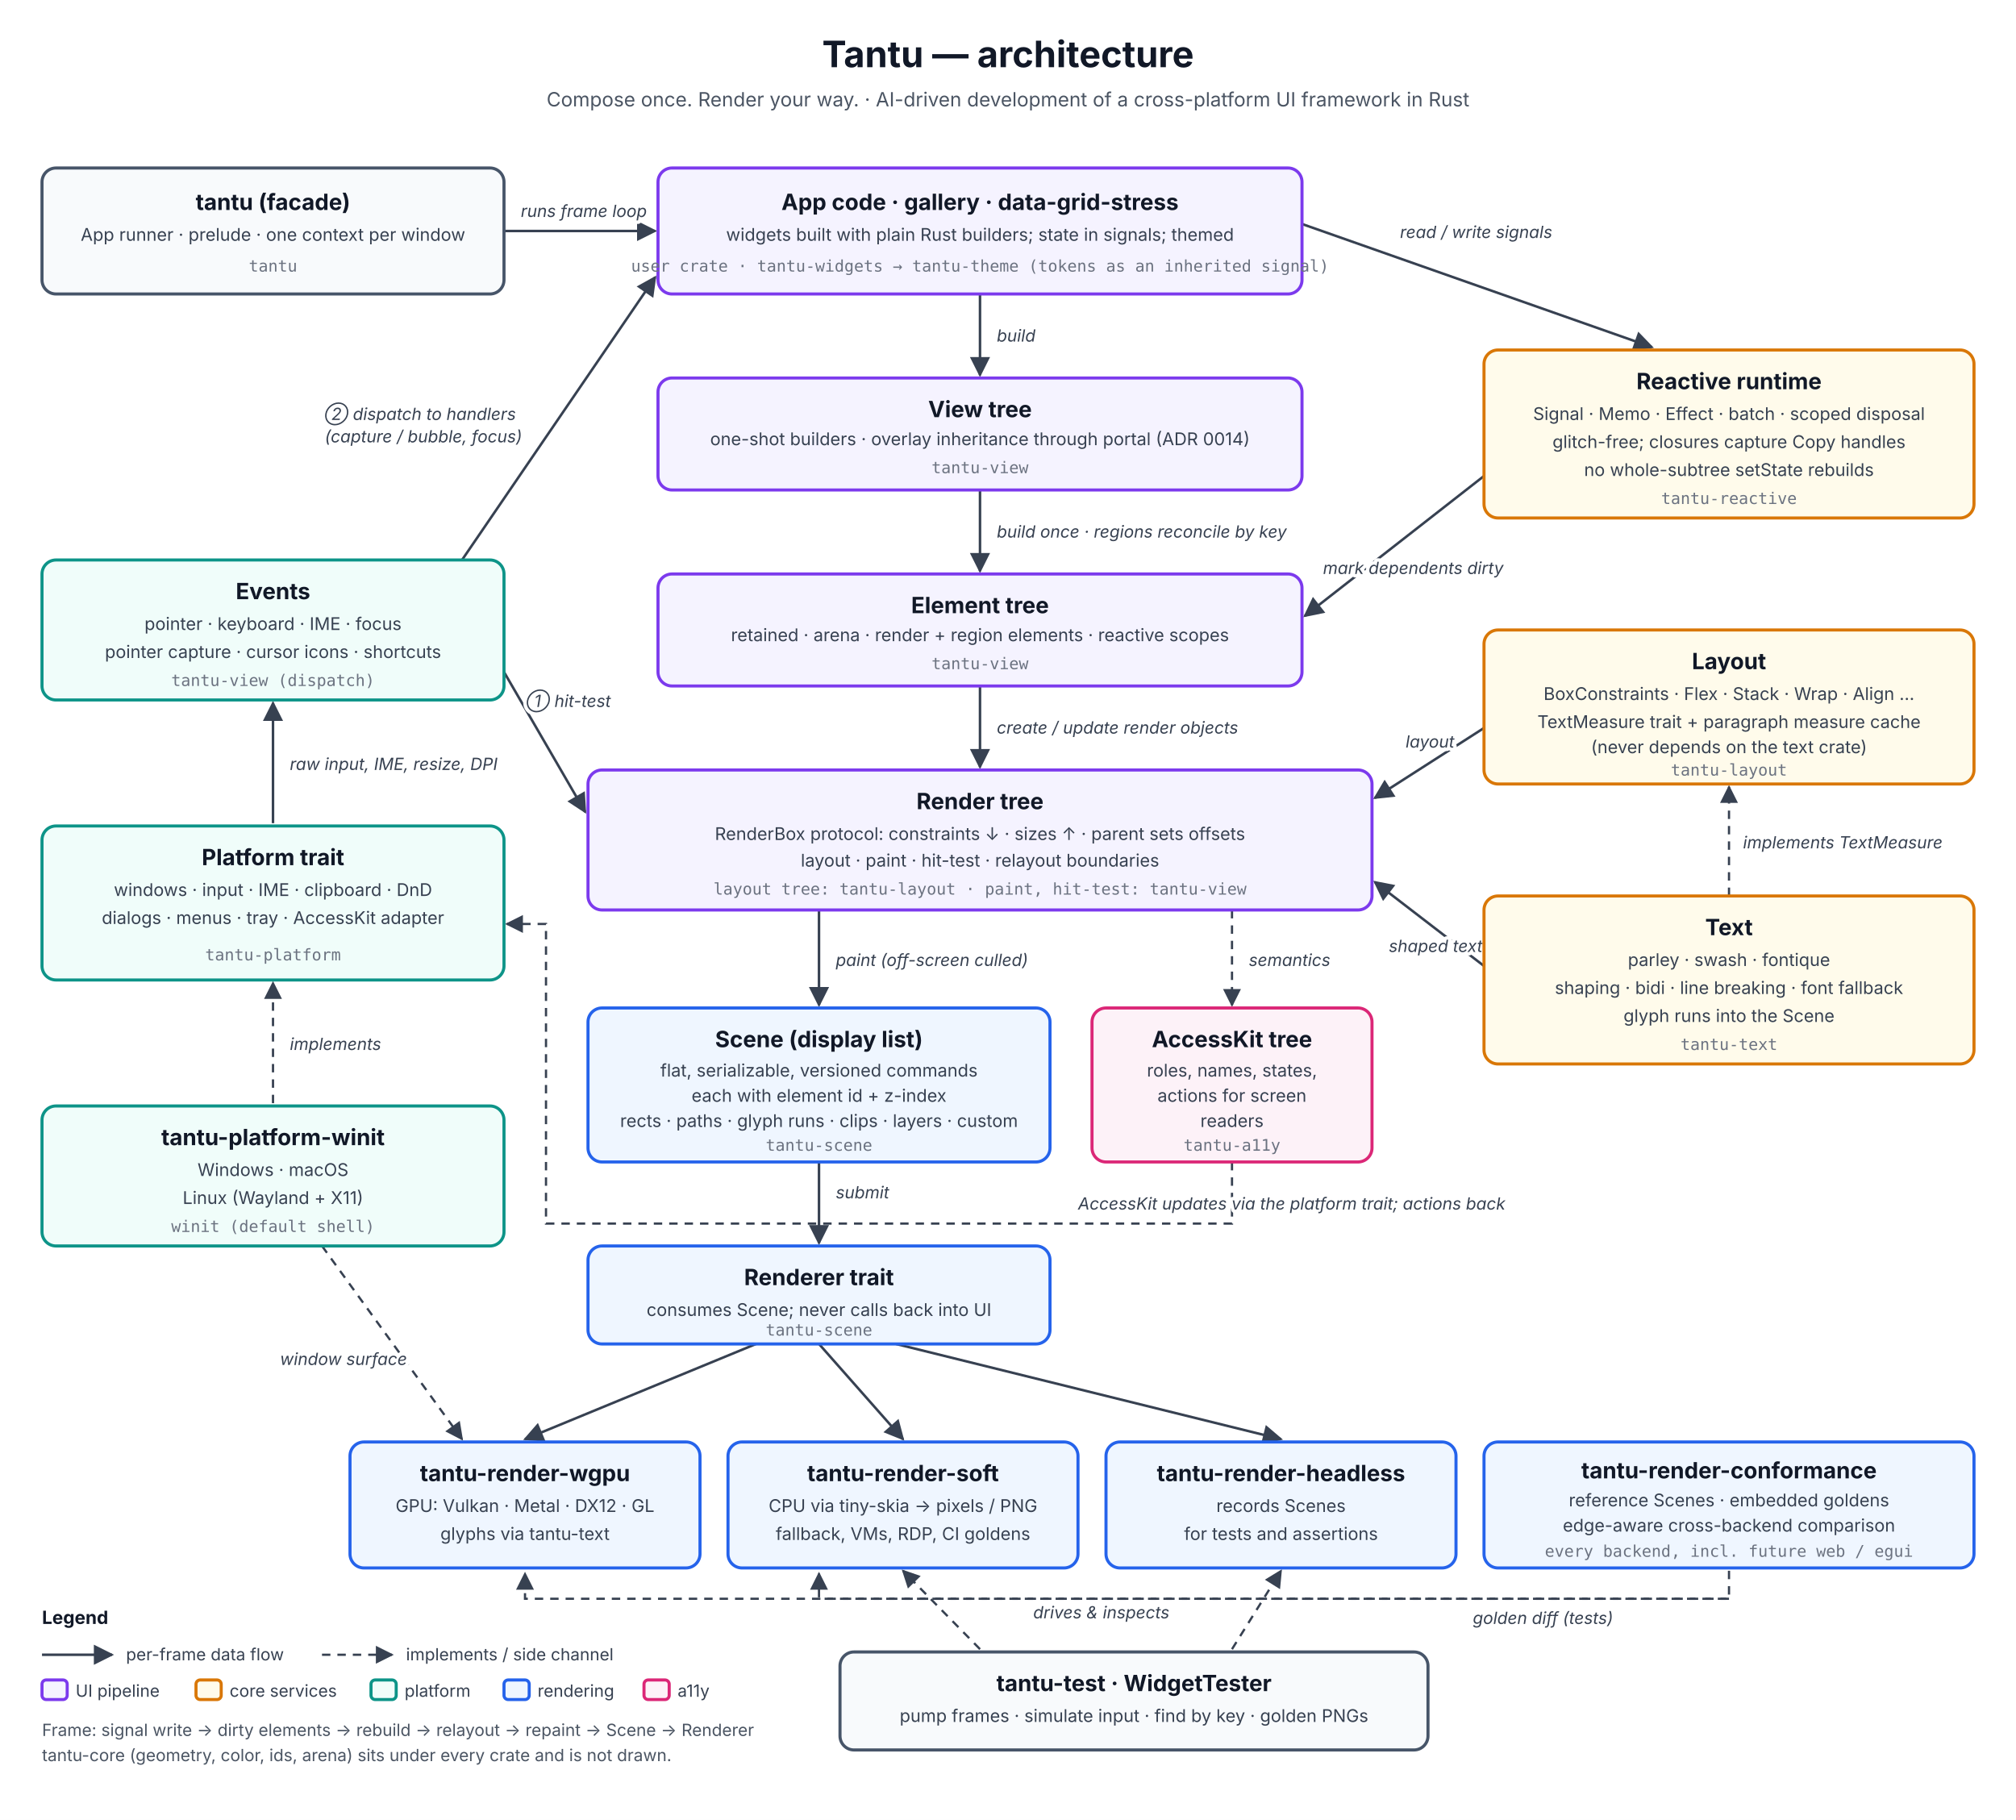
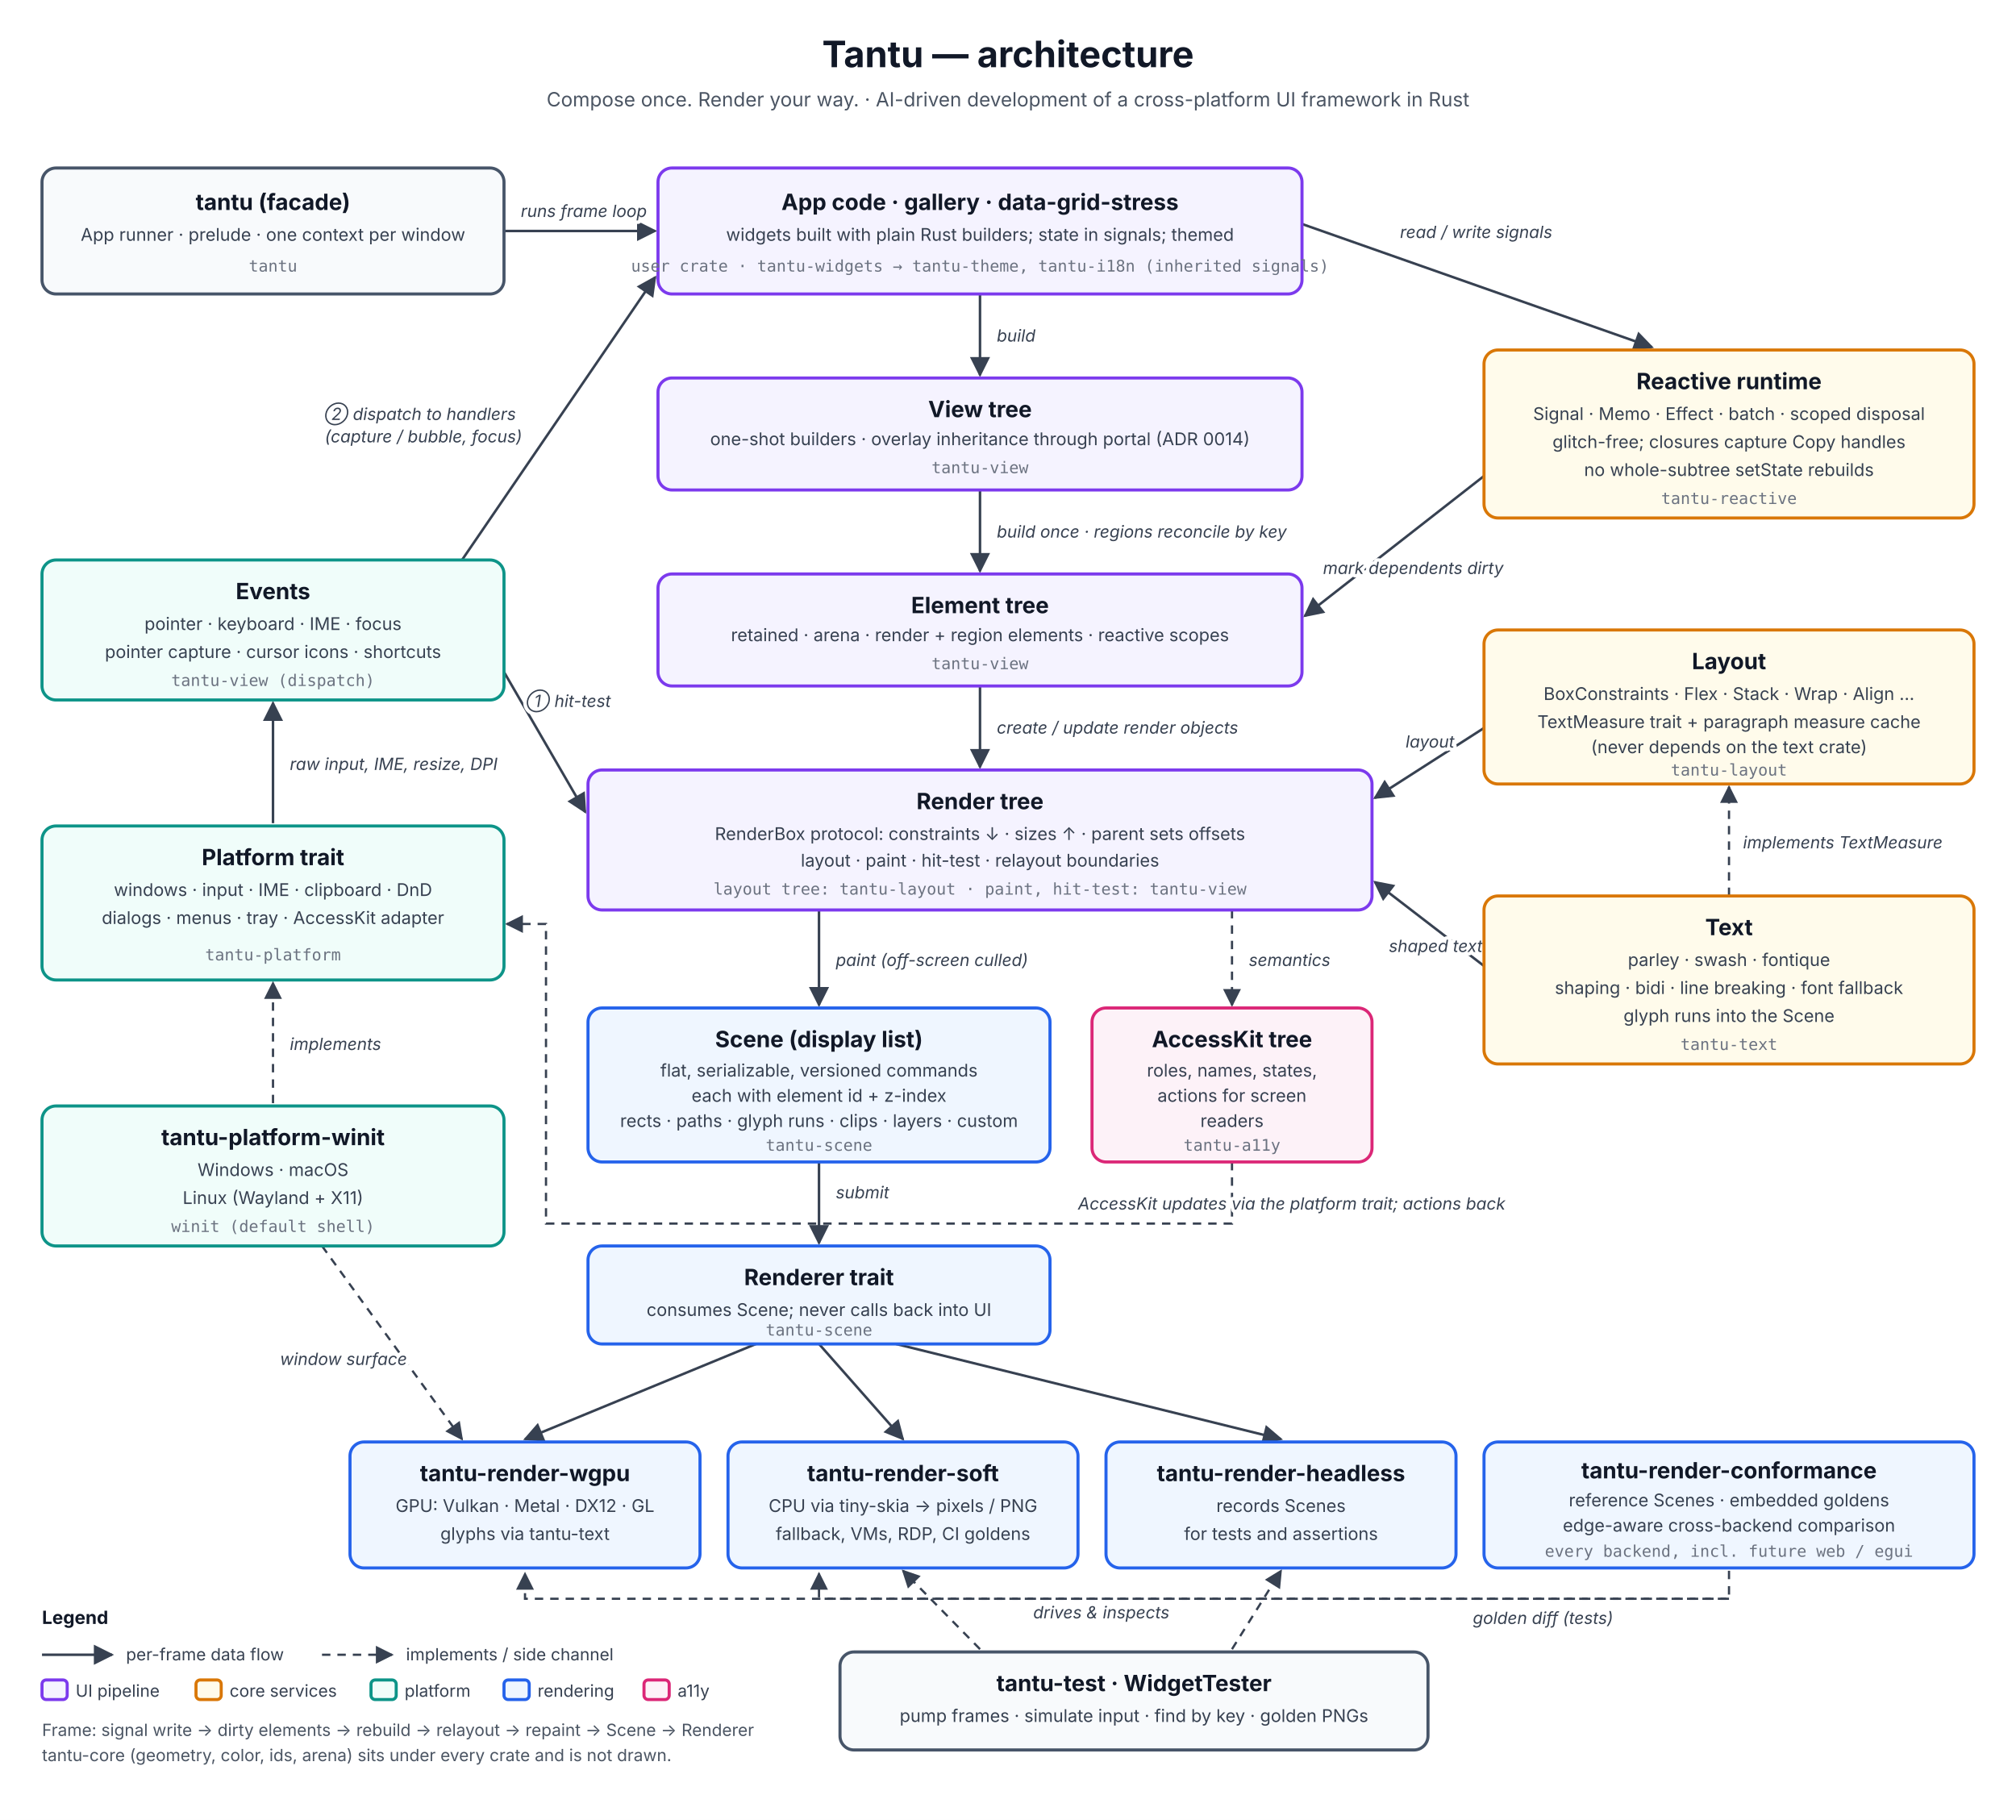
<svg xmlns="http://www.w3.org/2000/svg" width="1440" height="1300" viewBox="0 0 1440 1300" font-family="Inter, 'Segoe UI', Helvetica, Arial, sans-serif">
  <defs>
    <marker id="arrow" viewBox="0 0 10 10" refX="9" refY="5" markerWidth="8" markerHeight="8" orient="auto-start-reverse">
      <path d="M0,0 L10,5 L0,10 z" fill="#374151" />
    </marker>
    <style>
      .t  { font-size: 16px; font-weight: 700; fill: #111827; text-anchor: middle; }
      .b  { font-size: 12.5px; fill: #374151; text-anchor: middle; }
      .c  { font-size: 11.5px; fill: #6b7280; text-anchor: middle; font-family: 'JetBrains Mono', Consolas, monospace; }
      .lbl { font-size: 12px; font-style: italic; fill: #374151; paint-order: stroke; stroke: #ffffff; stroke-width: 5px; stroke-linejoin: round; }
      .edge { stroke: #374151; stroke-width: 1.8; fill: none; marker-end: url(#arrow); }
      .side { stroke: #374151; stroke-width: 1.6; fill: none; stroke-dasharray: 6 5; marker-end: url(#arrow); }
      .pipe { fill: #f5f3ff; stroke: #7c3aed; stroke-width: 2.2; }
      .svc  { fill: #fffbeb; stroke: #d97706; stroke-width: 2.2; }
      .plat { fill: #f0fdfa; stroke: #0d9488; stroke-width: 2.2; }
      .rend { fill: #eff6ff; stroke: #2563eb; stroke-width: 2.2; }
      .a11y { fill: #fdf2f8; stroke: #db2777; stroke-width: 2.2; }
      .tool { fill: #f8fafc; stroke: #475569; stroke-width: 2.2; }
    </style>
  </defs>
  <rect width="1440" height="1300" fill="#ffffff" />
  <text x="720" y="48" style="font-size:26px;font-weight:700;fill:#111827;text-anchor:middle">Tantu — architecture</text>
  <text x="720" y="76" style="font-size:14px;fill:#4b5563;text-anchor:middle">Compose once. Render your way. · AI-driven development of a cross-platform UI framework in Rust</text>
  <path class="edge" d="M700,210 L700,268" />
  <text class="lbl" x="712" y="244">build</text>
  <path class="edge" d="M700,350 L700,408" />
  <text class="lbl" x="712" y="384">build once · regions reconcile by key</text>
  <path class="edge" d="M700,490 L700,548" />
  <text class="lbl" x="712" y="524">create / update render objects</text>
  <path class="edge" d="M585,650 L585,718" />
  <text class="lbl" x="597" y="690">paint (off-screen culled)</text>
  <path class="side" d="M880,650 L880,718" />
  <text class="lbl" x="892" y="690">semantics</text>
  <path class="edge" d="M585,830 L585,888" />
  <text class="lbl" x="597" y="856">submit</text>
  <path class="edge" d="M540,960 L375,1028" />
  <path class="edge" d="M585,960 L645,1028" />
  <path class="edge" d="M640,960 L915,1028" />
  <path class="edge" d="M360,165 L468,165" />
  <text class="lbl" x="372" y="155">runs frame loop</text>
  <path class="edge" d="M930,160 L1180,248" />
  <text class="lbl" x="1000" y="170">read / write signals</text>
  <path class="edge" d="M1060,340 L932,440" />
  <text class="lbl" x="945" y="410">mark dependents dirty</text>
  <path class="edge" d="M1060,520 L982,570" />
  <text class="lbl" x="1004" y="534">layout</text>
  <path class="edge" d="M1060,690 L982,630" />
  <text class="lbl" x="992" y="680">shaped text</text>
  <path class="side" d="M1235,640 L1235,562" />
  <text class="lbl" x="1245" y="606">implements TextMeasure</text>
  <path class="edge" d="M360,480 L418,580" />
  <text class="lbl" x="376" y="505">① hit-test</text>
  <path class="edge" d="M330,400 L468,198" />
  <text class="lbl" x="232" y="300">② dispatch to handlers</text>
  <text class="lbl" x="232" y="316">(capture / bubble, focus)</text>
  <path class="edge" d="M195,588 L195,502" />
  <text class="lbl" x="207" y="550">raw input, IME, resize, DPI</text>
  <path class="side" d="M195,788 L195,702" />
  <text class="lbl" x="207" y="750">implements</text>
  <path class="side" d="M230,890 L330,1028" />
  <text class="lbl" x="200" y="975">window surface</text>
  <path class="side" d="M880,830 L880,874 L390,874 L390,660 L362,660" />
  <text class="lbl" x="770" y="864">AccessKit updates via the platform trait; actions back</text>
  <path class="side" d="M700,1178 L645,1122" />
  <path class="side" d="M880,1178 L915,1122" />
  <text class="lbl" x="738" y="1156">drives &amp; inspects</text>
  <path class="side" d="M1235,1122 L1235,1142 L585,1142 L585,1124" />
  <path class="side" d="M1235,1142 L375,1142 L375,1124" />
  <text class="lbl" x="1052" y="1160">golden diff (tests)</text>
  <rect class="tool" x="30" y="120" width="330" height="90" rx="10" />
  <text class="t" x="195" y="150">tantu (facade)</text>
  <text class="b" x="195" y="172">App runner · prelude · one context per window</text>
  <text class="c" x="195" y="194">tantu</text>
  <rect class="pipe" x="470" y="120" width="460" height="90" rx="10" />
  <text class="t" x="700" y="150">App code · gallery · data-grid-stress</text>
  <text class="b" x="700" y="172">widgets built with plain Rust builders; state in signals; themed</text>
-   <text class="c" x="700" y="194">user crate · tantu-widgets → tantu-theme (tokens as an inherited signal)</text>
+   <text class="c" x="700" y="194">user crate · tantu-widgets → tantu-theme, tantu-i18n (inherited signals)</text>
  <rect class="pipe" x="470" y="270" width="460" height="80" rx="10" />
  <text class="t" x="700" y="298">View tree</text>
  <text class="b" x="700" y="318">one-shot builders · overlay inheritance through portal (ADR 0014)</text>
  <text class="c" x="700" y="338">tantu-view</text>
  <rect class="pipe" x="470" y="410" width="460" height="80" rx="10" />
  <text class="t" x="700" y="438">Element tree</text>
  <text class="b" x="700" y="458">retained · arena · render + region elements · reactive scopes</text>
  <text class="c" x="700" y="478">tantu-view</text>
  <rect class="pipe" x="420" y="550" width="560" height="100" rx="10" />
  <text class="t" x="700" y="578">Render tree</text>
  <text class="b" x="700" y="600">RenderBox protocol: constraints ↓ · sizes ↑ · parent sets offsets</text>
  <text class="b" x="700" y="619">layout · paint · hit-test · relayout boundaries</text>
  <text class="c" x="700" y="639">layout tree: tantu-layout · paint, hit-test: tantu-view</text>
  <rect class="rend" x="420" y="720" width="330" height="110" rx="10" />
  <text class="t" x="585" y="748">Scene (display list)</text>
  <text class="b" x="585" y="769">flat, serializable, versioned commands</text>
  <text class="b" x="585" y="787">each with element id + z-index</text>
  <text class="b" x="585" y="805">rects · paths · glyph runs · clips · layers · custom</text>
  <text class="c" x="585" y="822">tantu-scene</text>
  <rect class="a11y" x="780" y="720" width="200" height="110" rx="10" />
  <text class="t" x="880" y="748">AccessKit tree</text>
  <text class="b" x="880" y="769">roles, names, states,</text>
  <text class="b" x="880" y="787">actions for screen</text>
  <text class="b" x="880" y="805">readers</text>
  <text class="c" x="880" y="822">tantu-a11y</text>
  <rect class="rend" x="420" y="890" width="330" height="70" rx="10" />
  <text class="t" x="585" y="918">Renderer trait</text>
  <text class="b" x="585" y="940">consumes Scene; never calls back into UI</text>
  <text class="c" x="585" y="954">tantu-scene</text>
  <rect class="rend" x="250" y="1030" width="250" height="90" rx="10" />
  <text class="t" x="375" y="1058">tantu-render-wgpu</text>
  <text class="b" x="375" y="1080">GPU: Vulkan · Metal · DX12 · GL</text>
  <text class="b" x="375" y="1100">glyphs via tantu-text</text>
  <rect class="rend" x="520" y="1030" width="250" height="90" rx="10" />
  <text class="t" x="645" y="1058">tantu-render-soft</text>
  <text class="b" x="645" y="1080">CPU via tiny-skia → pixels / PNG</text>
  <text class="b" x="645" y="1100">fallback, VMs, RDP, CI goldens</text>
  <rect class="rend" x="790" y="1030" width="250" height="90" rx="10" />
  <text class="t" x="915" y="1058">tantu-render-headless</text>
  <text class="b" x="915" y="1080">records Scenes</text>
  <text class="b" x="915" y="1100">for tests and assertions</text>
  <rect class="rend" x="1060" y="1030" width="350" height="90" rx="10" />
  <text class="t" x="1235" y="1056">tantu-render-conformance</text>
  <text class="b" x="1235" y="1076">reference Scenes · embedded goldens</text>
  <text class="b" x="1235" y="1094">edge-aware cross-backend comparison</text>
  <text class="c" x="1235" y="1112">every backend, incl. future web / egui</text>
  <rect class="tool" x="600" y="1180" width="420" height="70" rx="10" />
  <text class="t" x="810" y="1208">tantu-test · WidgetTester</text>
  <text class="b" x="810" y="1230">pump frames · simulate input · find by key · golden PNGs</text>
  <rect class="svc" x="1060" y="250" width="350" height="120" rx="10" />
  <text class="t" x="1235" y="278">Reactive runtime</text>
  <text class="b" x="1235" y="300">Signal · Memo · Effect · batch · scoped disposal</text>
  <text class="b" x="1235" y="320">glitch-free; closures capture Copy handles</text>
  <text class="b" x="1235" y="340">no whole-subtree setState rebuilds</text>
  <text class="c" x="1235" y="360">tantu-reactive</text>
  <rect class="svc" x="1060" y="450" width="350" height="110" rx="10" />
  <text class="t" x="1235" y="478">Layout</text>
  <text class="b" x="1235" y="500">BoxConstraints · Flex · Stack · Wrap · Align …</text>
  <text class="b" x="1235" y="520">TextMeasure trait + paragraph measure cache</text>
  <text class="b" x="1235" y="538">(never depends on the text crate)</text>
  <text class="c" x="1235" y="554">tantu-layout</text>
  <rect class="svc" x="1060" y="640" width="350" height="120" rx="10" />
  <text class="t" x="1235" y="668">Text</text>
  <text class="b" x="1235" y="690">parley · swash · fontique</text>
  <text class="b" x="1235" y="710">shaping · bidi · line breaking · font fallback</text>
  <text class="b" x="1235" y="730">glyph runs into the Scene</text>
  <text class="c" x="1235" y="750">tantu-text</text>
  <rect class="plat" x="30" y="400" width="330" height="100" rx="10" />
  <text class="t" x="195" y="428">Events</text>
  <text class="b" x="195" y="450">pointer · keyboard · IME · focus</text>
  <text class="b" x="195" y="470">pointer capture · cursor icons · shortcuts</text>
  <text class="c" x="195" y="490">tantu-view (dispatch)</text>
  <rect class="plat" x="30" y="590" width="330" height="110" rx="10" />
  <text class="t" x="195" y="618">Platform trait</text>
  <text class="b" x="195" y="640">windows · input · IME · clipboard · DnD</text>
  <text class="b" x="195" y="660">dialogs · menus · tray · AccessKit adapter</text>
  <text class="c" x="195" y="686">tantu-platform</text>
  <rect class="plat" x="30" y="790" width="330" height="100" rx="10" />
  <text class="t" x="195" y="818">tantu-platform-winit</text>
  <text class="b" x="195" y="840">Windows · macOS</text>
  <text class="b" x="195" y="860">Linux (Wayland + X11)</text>
  <text class="c" x="195" y="880">winit (default shell)</text>
  <g transform="translate(30,1160)">
    <text x="0" y="0" style="font-size:13px;font-weight:700;fill:#111827">Legend</text>
    <path class="edge" d="M0,22 L50,22" />
    <text x="60" y="26" style="font-size:12px;fill:#374151">per-frame data flow</text>
    <path class="side" d="M200,22 L250,22" />
    <text x="260" y="26" style="font-size:12px;fill:#374151">implements / side channel</text>
    <rect class="pipe" x="0" y="40" width="18" height="14" rx="3" />
    <text x="24" y="52" style="font-size:12px;fill:#374151">UI pipeline</text>
    <rect class="svc" x="110" y="40" width="18" height="14" rx="3" />
    <text x="134" y="52" style="font-size:12px;fill:#374151">core services</text>
    <rect class="plat" x="235" y="40" width="18" height="14" rx="3" />
    <text x="259" y="52" style="font-size:12px;fill:#374151">platform</text>
    <rect class="rend" x="330" y="40" width="18" height="14" rx="3" />
    <text x="354" y="52" style="font-size:12px;fill:#374151">rendering</text>
    <rect class="a11y" x="430" y="40" width="18" height="14" rx="3" />
    <text x="454" y="52" style="font-size:12px;fill:#374151">a11y</text>
    <text x="0" y="80" style="font-size:12px;fill:#4b5563">Frame: signal write → dirty elements → rebuild → relayout → repaint → Scene → Renderer</text>
    <text x="0" y="98" style="font-size:12px;fill:#4b5563">tantu-core (geometry, color, ids, arena) sits under every crate and is not drawn.</text>
  </g>
</svg>
